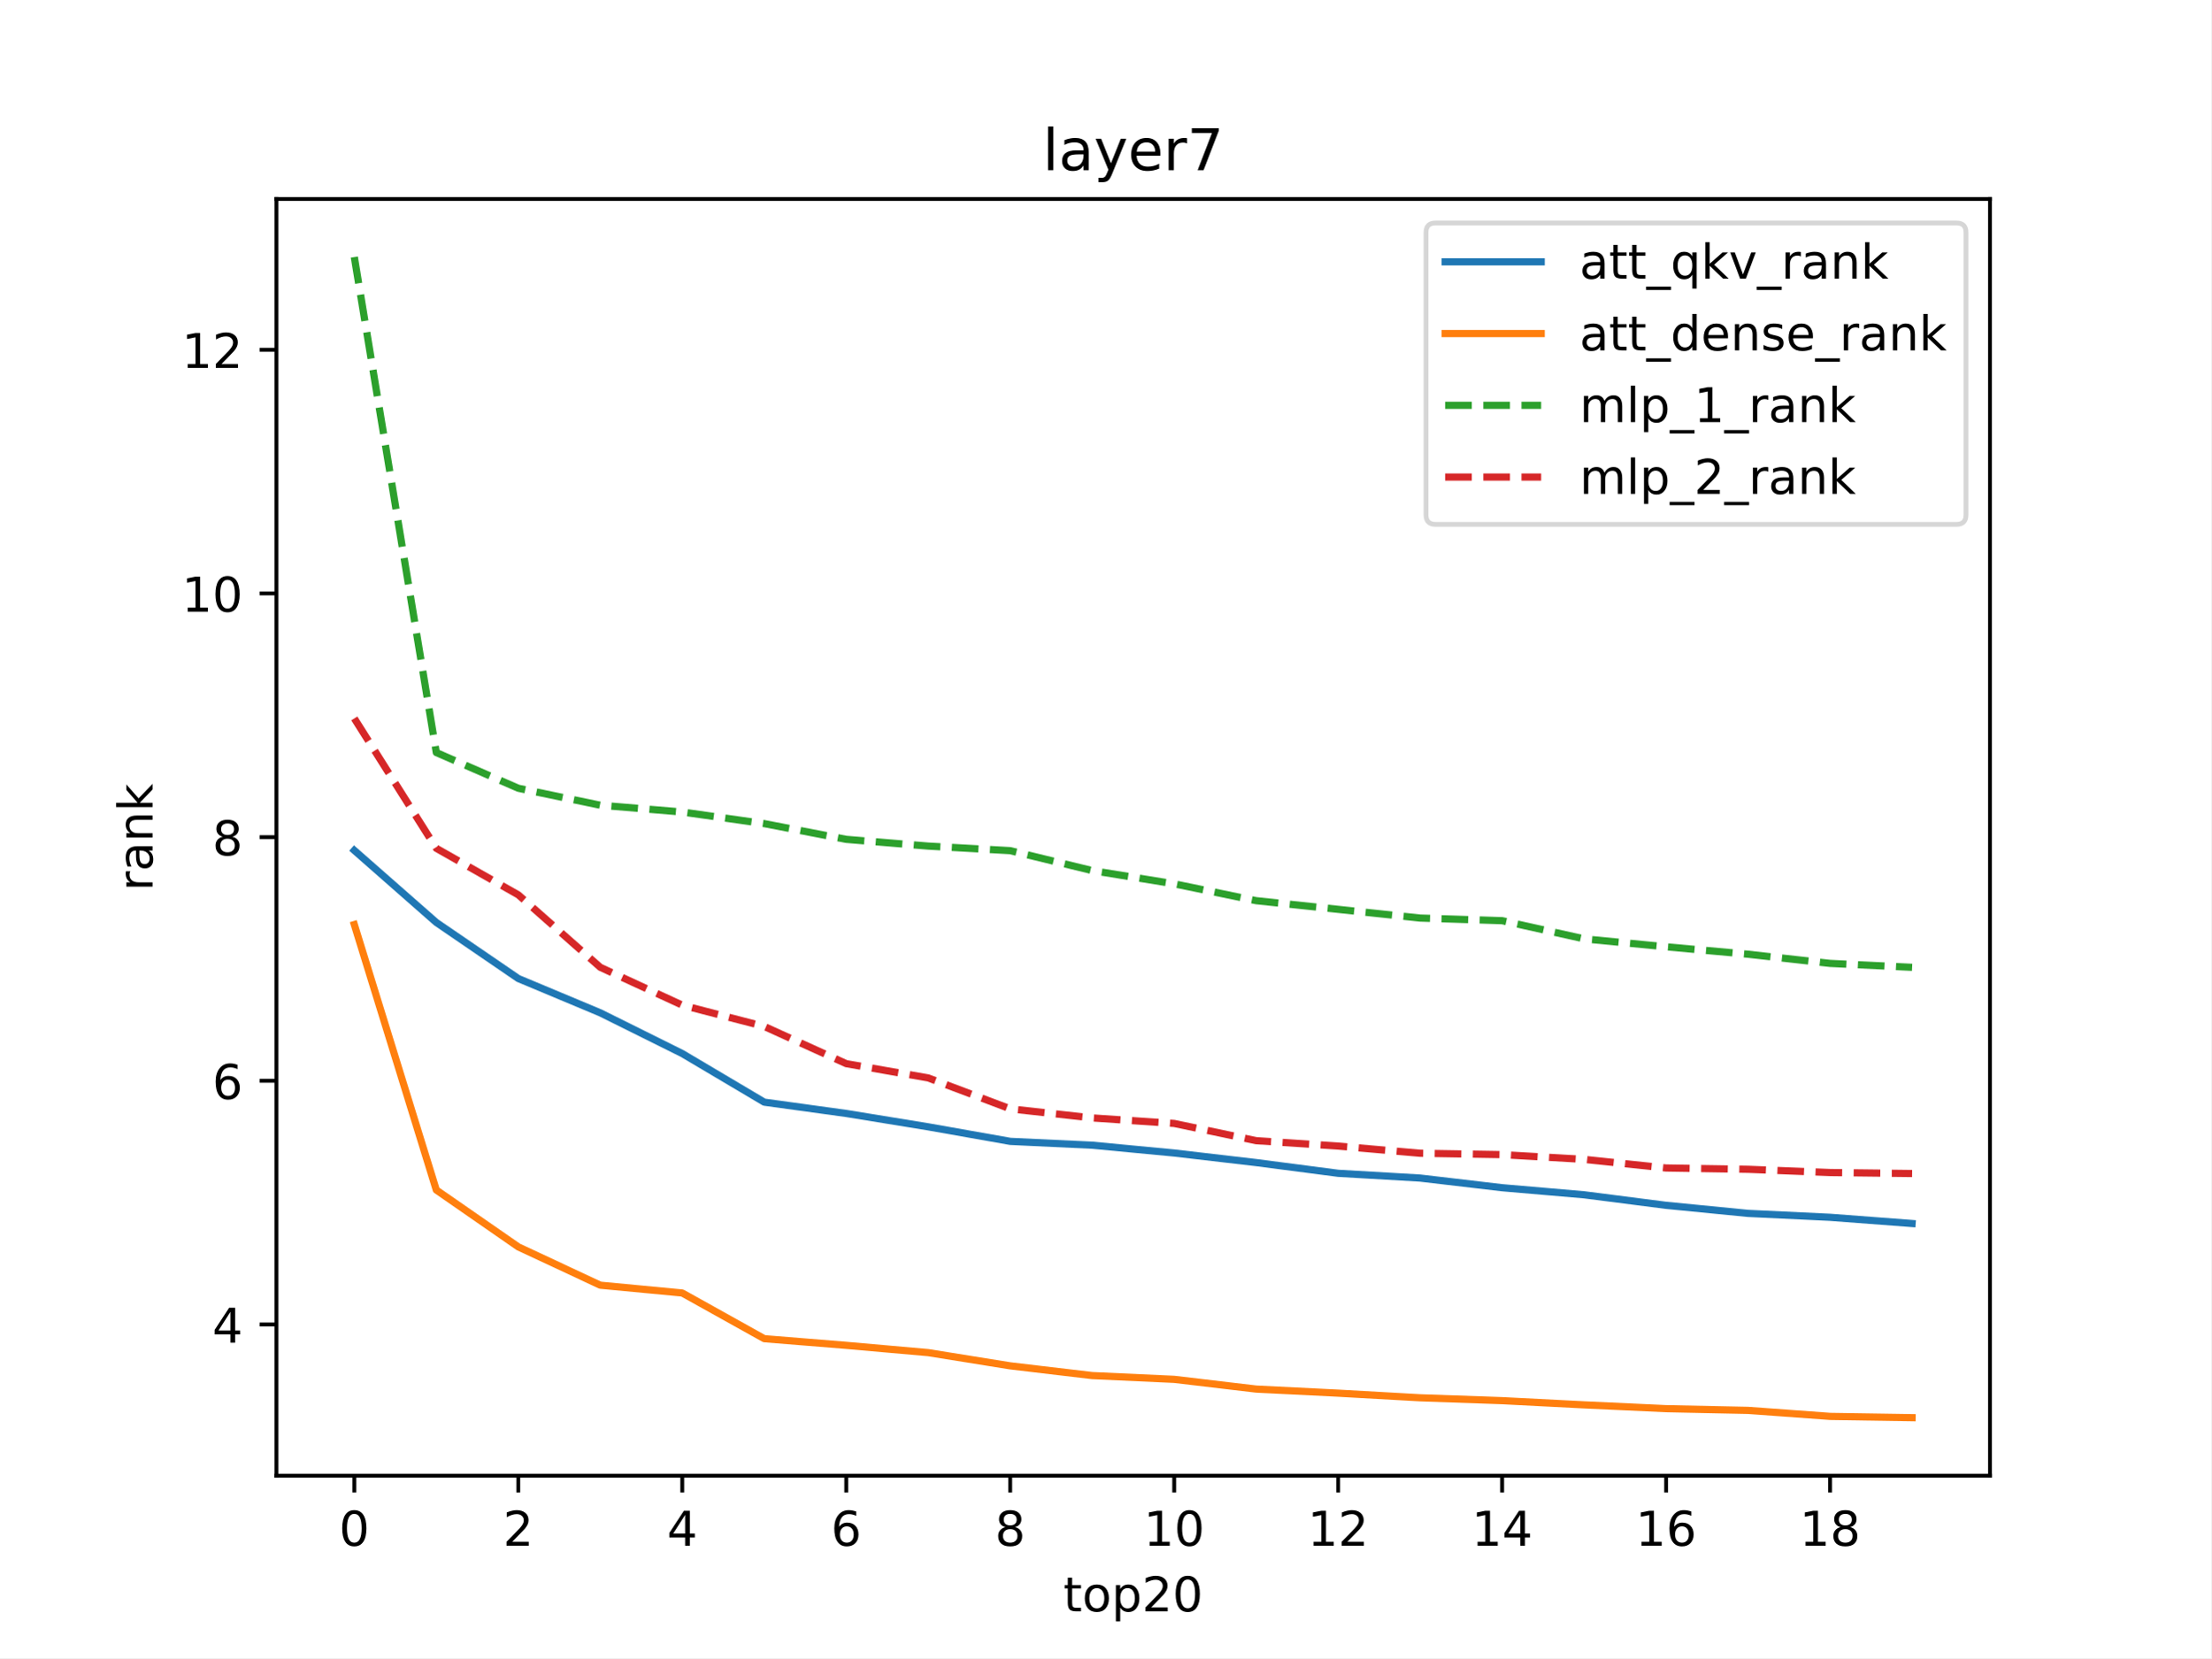
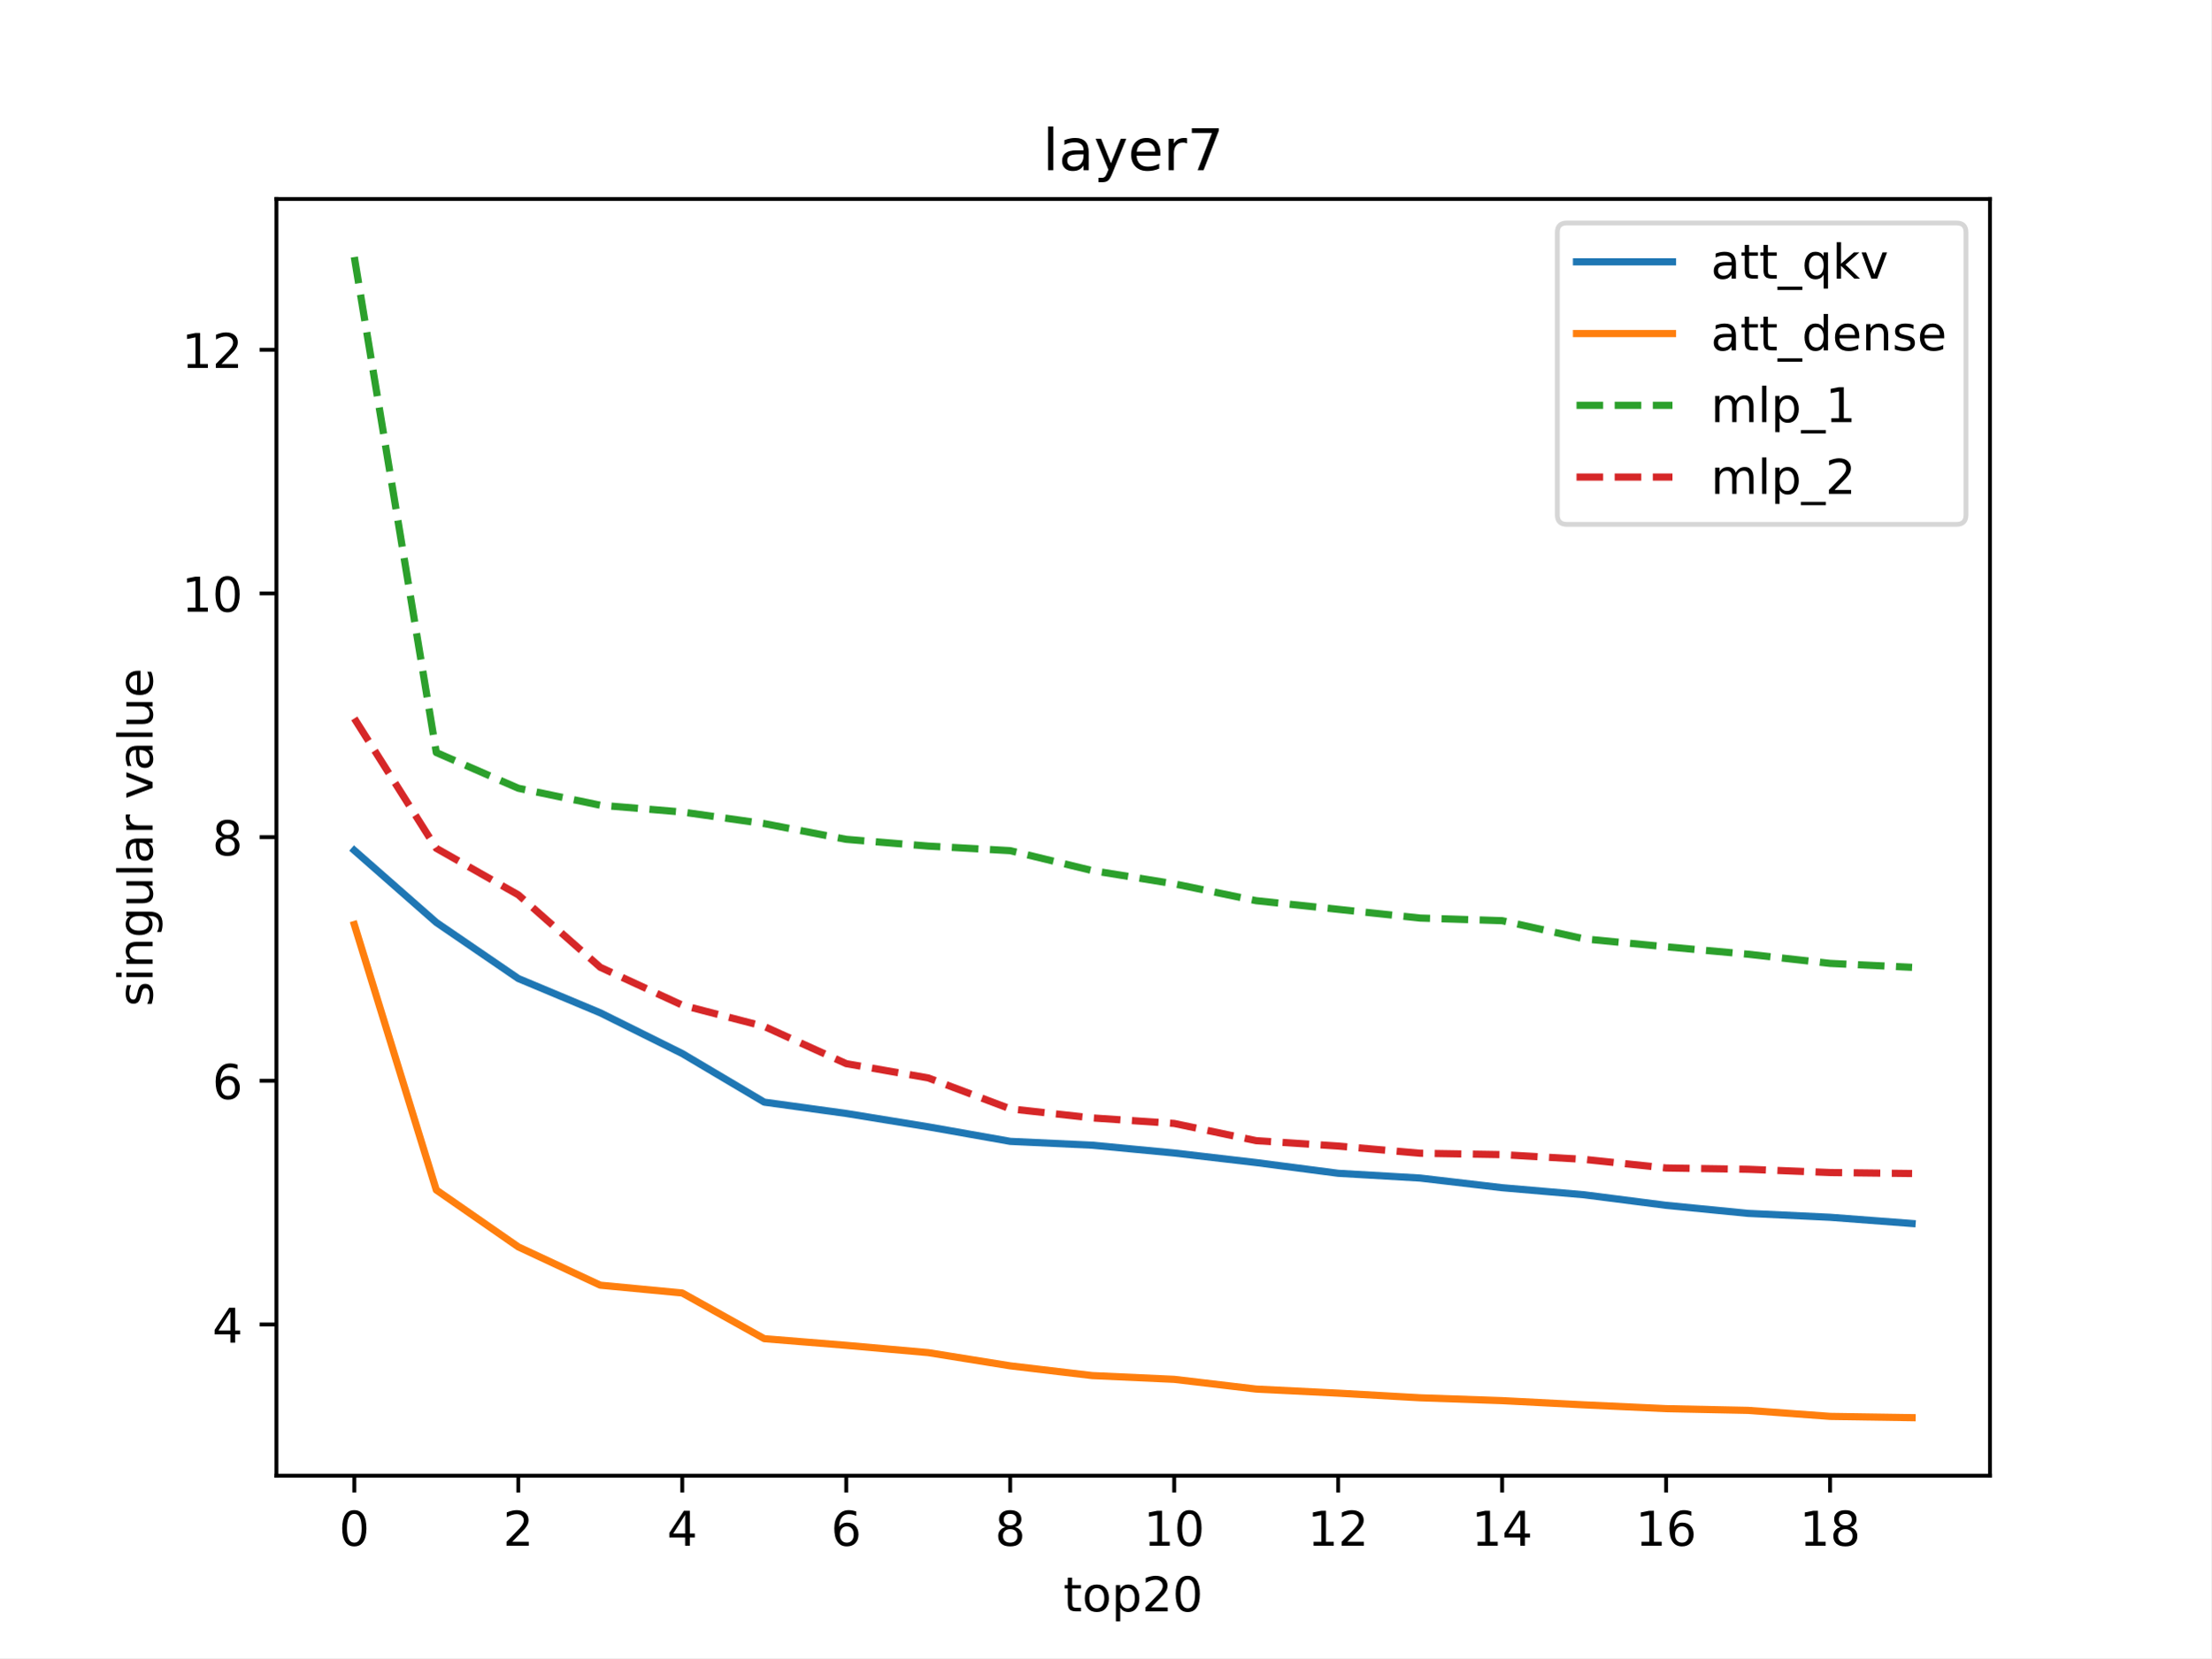
<svg xmlns="http://www.w3.org/2000/svg" xmlns:xlink="http://www.w3.org/1999/xlink" width="460.8pt" height="345.6pt" viewBox="0 0 460.8 345.6" version="1.1">
  <defs>
    <style type="text/css">*{stroke-linejoin: round; stroke-linecap: butt}</style>
  </defs>
  <g id="figure_1">
    <g id="patch_1">
      <path d="M 0 345.6  L 460.8 345.6  L 460.8 0  L 0 0  z " style="fill: #ffffff" />
    </g>
    <g id="axes_1">
      <g id="patch_2">
        <path d="M 57.6 307.584  L 414.72 307.584  L 414.72 41.472  L 57.6 41.472  z " style="fill: #ffffff" />
      </g>
      <g id="matplotlib.axis_1">
        <g id="xtick_1">
          <g id="line2d_1">
            <defs>
-               <path id="m02fa63cc38" d="M 0 0  L 0 3.5  " style="stroke: #000000; stroke-width: 0.8" />
-             </defs>
-             <g>
-               <use xlink:href="#m02fa63cc38" x="73.833" y="307.584" style="stroke: #000000; stroke-width: 0.8" />
+               <path id="m4872301e35" d="M 0 0  L 0 3.5  " style="stroke: #000000; stroke-width: 0.8" />
+             </defs>
+             <g>
+               <use xlink:href="#m4872301e35" x="73.833" y="307.584" style="stroke: #000000; stroke-width: 0.8" />
            </g>
          </g>
          <g id="text_1">
            <g transform="translate(70.65148 322.1824) scale(0.1 -0.1)">
              <defs>
                <path id="DejaVuSans-30" d="M 2034 4250  Q 1547 4250 1301 3770  Q 1056 3291 1056 2328  Q 1056 1369 1301 889  Q 1547 409 2034 409  Q 2525 409 2770 889  Q 3016 1369 3016 2328  Q 3016 3291 2770 3770  Q 2525 4250 2034 4250  z M 2034 4750  Q 2819 4750 3233 4129  Q 3647 3509 3647 2328  Q 3647 1150 3233 529  Q 2819 -91 2034 -91  Q 1250 -91 836 529  Q 422 1150 422 2328  Q 422 3509 836 4129  Q 1250 4750 2034 4750  z " transform="scale(0.015625)" />
              </defs>
              <use xlink:href="#DejaVuSans-30" />
            </g>
          </g>
        </g>
        <g id="xtick_2">
          <g id="line2d_2">
            <g>
-               <use xlink:href="#m02fa63cc38" x="108.007" y="307.584" style="stroke: #000000; stroke-width: 0.8" />
+               <use xlink:href="#m4872301e35" x="108.007" y="307.584" style="stroke: #000000; stroke-width: 0.8" />
            </g>
          </g>
          <g id="text_2">
            <g transform="translate(104.8256 322.1824) scale(0.1 -0.1)">
              <defs>
                <path id="DejaVuSans-32" d="M 1228 531  L 3431 531  L 3431 0  L 469 0  L 469 531  Q 828 903 1448 1529  Q 2069 2156 2228 2338  Q 2531 2678 2651 2914  Q 2772 3150 2772 3378  Q 2772 3750 2511 3984  Q 2250 4219 1831 4219  Q 1534 4219 1204 4116  Q 875 4013 500 3803  L 500 4441  Q 881 4594 1212 4672  Q 1544 4750 1819 4750  Q 2544 4750 2975 4387  Q 3406 4025 3406 3419  Q 3406 3131 3298 2873  Q 3191 2616 2906 2266  Q 2828 2175 2409 1742  Q 1991 1309 1228 531  z " transform="scale(0.015625)" />
              </defs>
              <use xlink:href="#DejaVuSans-32" />
            </g>
          </g>
        </g>
        <g id="xtick_3">
          <g id="line2d_3">
            <g>
-               <use xlink:href="#m02fa63cc38" x="142.181" y="307.584" style="stroke: #000000; stroke-width: 0.8" />
+               <use xlink:href="#m4872301e35" x="142.181" y="307.584" style="stroke: #000000; stroke-width: 0.8" />
            </g>
          </g>
          <g id="text_3">
            <g transform="translate(138.9998 322.1824) scale(0.1 -0.1)">
              <defs>
                <path id="DejaVuSans-34" d="M 2419 4116  L 825 1625  L 2419 1625  L 2419 4116  z M 2253 4666  L 3047 4666  L 3047 1625  L 3713 1625  L 3713 1100  L 3047 1100  L 3047 0  L 2419 0  L 2419 1100  L 313 1100  L 313 1709  L 2253 4666  z " transform="scale(0.015625)" />
              </defs>
              <use xlink:href="#DejaVuSans-34" />
            </g>
          </g>
        </g>
        <g id="xtick_4">
          <g id="line2d_4">
            <g>
-               <use xlink:href="#m02fa63cc38" x="176.355" y="307.584" style="stroke: #000000; stroke-width: 0.8" />
+               <use xlink:href="#m4872301e35" x="176.355" y="307.584" style="stroke: #000000; stroke-width: 0.8" />
            </g>
          </g>
          <g id="text_4">
            <g transform="translate(173.174 322.1824) scale(0.1 -0.1)">
              <defs>
                <path id="DejaVuSans-36" d="M 2113 2584  Q 1688 2584 1439 2293  Q 1191 2003 1191 1497  Q 1191 994 1439 701  Q 1688 409 2113 409  Q 2538 409 2786 701  Q 3034 994 3034 1497  Q 3034 2003 2786 2293  Q 2538 2584 2113 2584  z M 3366 4563  L 3366 3988  Q 3128 4100 2886 4159  Q 2644 4219 2406 4219  Q 1781 4219 1451 3797  Q 1122 3375 1075 2522  Q 1259 2794 1537 2939  Q 1816 3084 2150 3084  Q 2853 3084 3261 2657  Q 3669 2231 3669 1497  Q 3669 778 3244 343  Q 2819 -91 2113 -91  Q 1303 -91 875 529  Q 447 1150 447 2328  Q 447 3434 972 4092  Q 1497 4750 2381 4750  Q 2619 4750 2861 4703  Q 3103 4656 3366 4563  z " transform="scale(0.015625)" />
              </defs>
              <use xlink:href="#DejaVuSans-36" />
            </g>
          </g>
        </g>
        <g id="xtick_5">
          <g id="line2d_5">
            <g>
-               <use xlink:href="#m02fa63cc38" x="210.529" y="307.584" style="stroke: #000000; stroke-width: 0.8" />
+               <use xlink:href="#m4872301e35" x="210.529" y="307.584" style="stroke: #000000; stroke-width: 0.8" />
            </g>
          </g>
          <g id="text_5">
            <g transform="translate(207.3481 322.1824) scale(0.1 -0.1)">
              <defs>
                <path id="DejaVuSans-38" d="M 2034 2216  Q 1584 2216 1326 1975  Q 1069 1734 1069 1313  Q 1069 891 1326 650  Q 1584 409 2034 409  Q 2484 409 2743 651  Q 3003 894 3003 1313  Q 3003 1734 2745 1975  Q 2488 2216 2034 2216  z M 1403 2484  Q 997 2584 770 2862  Q 544 3141 544 3541  Q 544 4100 942 4425  Q 1341 4750 2034 4750  Q 2731 4750 3128 4425  Q 3525 4100 3525 3541  Q 3525 3141 3298 2862  Q 3072 2584 2669 2484  Q 3125 2378 3379 2068  Q 3634 1759 3634 1313  Q 3634 634 3220 271  Q 2806 -91 2034 -91  Q 1263 -91 848 271  Q 434 634 434 1313  Q 434 1759 690 2068  Q 947 2378 1403 2484  z M 1172 3481  Q 1172 3119 1398 2916  Q 1625 2713 2034 2713  Q 2441 2713 2670 2916  Q 2900 3119 2900 3481  Q 2900 3844 2670 4047  Q 2441 4250 2034 4250  Q 1625 4250 1398 4047  Q 1172 3844 1172 3481  z " transform="scale(0.015625)" />
              </defs>
              <use xlink:href="#DejaVuSans-38" />
            </g>
          </g>
        </g>
        <g id="xtick_6">
          <g id="line2d_6">
            <g>
-               <use xlink:href="#m02fa63cc38" x="244.704" y="307.584" style="stroke: #000000; stroke-width: 0.8" />
+               <use xlink:href="#m4872301e35" x="244.704" y="307.584" style="stroke: #000000; stroke-width: 0.8" />
            </g>
          </g>
          <g id="text_6">
            <g transform="translate(238.341 322.1824) scale(0.1 -0.1)">
              <defs>
                <path id="DejaVuSans-31" d="M 794 531  L 1825 531  L 1825 4091  L 703 3866  L 703 4441  L 1819 4666  L 2450 4666  L 2450 531  L 3481 531  L 3481 0  L 794 0  L 794 531  z " transform="scale(0.015625)" />
              </defs>
              <use xlink:href="#DejaVuSans-31" />
              <use xlink:href="#DejaVuSans-30" x="63.623" />
            </g>
          </g>
        </g>
        <g id="xtick_7">
          <g id="line2d_7">
            <g>
-               <use xlink:href="#m02fa63cc38" x="278.878" y="307.584" style="stroke: #000000; stroke-width: 0.8" />
+               <use xlink:href="#m4872301e35" x="278.878" y="307.584" style="stroke: #000000; stroke-width: 0.8" />
            </g>
          </g>
          <g id="text_7">
            <g transform="translate(272.5152 322.1824) scale(0.1 -0.1)">
              <use xlink:href="#DejaVuSans-31" />
              <use xlink:href="#DejaVuSans-32" x="63.623" />
            </g>
          </g>
        </g>
        <g id="xtick_8">
          <g id="line2d_8">
            <g>
-               <use xlink:href="#m02fa63cc38" x="313.052" y="307.584" style="stroke: #000000; stroke-width: 0.8" />
+               <use xlink:href="#m4872301e35" x="313.052" y="307.584" style="stroke: #000000; stroke-width: 0.8" />
            </g>
          </g>
          <g id="text_8">
            <g transform="translate(306.6894 322.1824) scale(0.1 -0.1)">
              <use xlink:href="#DejaVuSans-31" />
              <use xlink:href="#DejaVuSans-34" x="63.623" />
            </g>
          </g>
        </g>
        <g id="xtick_9">
          <g id="line2d_9">
            <g>
-               <use xlink:href="#m02fa63cc38" x="347.226" y="307.584" style="stroke: #000000; stroke-width: 0.8" />
+               <use xlink:href="#m4872301e35" x="347.226" y="307.584" style="stroke: #000000; stroke-width: 0.8" />
            </g>
          </g>
          <g id="text_9">
            <g transform="translate(340.8635 322.1824) scale(0.1 -0.1)">
              <use xlink:href="#DejaVuSans-31" />
              <use xlink:href="#DejaVuSans-36" x="63.623" />
            </g>
          </g>
        </g>
        <g id="xtick_10">
          <g id="line2d_10">
            <g>
-               <use xlink:href="#m02fa63cc38" x="381.4" y="307.584" style="stroke: #000000; stroke-width: 0.8" />
+               <use xlink:href="#m4872301e35" x="381.4" y="307.584" style="stroke: #000000; stroke-width: 0.8" />
            </g>
          </g>
          <g id="text_10">
            <g transform="translate(375.0377 322.1824) scale(0.1 -0.1)">
              <use xlink:href="#DejaVuSans-31" />
              <use xlink:href="#DejaVuSans-38" x="63.623" />
            </g>
          </g>
        </g>
        <g id="text_11">
          <g transform="translate(221.6037 335.8606) scale(0.1 -0.1)">
            <defs>
              <path id="DejaVuSans-74" d="M 1172 4494  L 1172 3500  L 2356 3500  L 2356 3053  L 1172 3053  L 1172 1153  Q 1172 725 1289 603  Q 1406 481 1766 481  L 2356 481  L 2356 0  L 1766 0  Q 1100 0 847 248  Q 594 497 594 1153  L 594 3053  L 172 3053  L 172 3500  L 594 3500  L 594 4494  L 1172 4494  z " transform="scale(0.015625)" />
              <path id="DejaVuSans-6f" d="M 1959 3097  Q 1497 3097 1228 2736  Q 959 2375 959 1747  Q 959 1119 1226 758  Q 1494 397 1959 397  Q 2419 397 2687 759  Q 2956 1122 2956 1747  Q 2956 2369 2687 2733  Q 2419 3097 1959 3097  z M 1959 3584  Q 2709 3584 3137 3096  Q 3566 2609 3566 1747  Q 3566 888 3137 398  Q 2709 -91 1959 -91  Q 1206 -91 779 398  Q 353 888 353 1747  Q 353 2609 779 3096  Q 1206 3584 1959 3584  z " transform="scale(0.015625)" />
              <path id="DejaVuSans-70" d="M 1159 525  L 1159 -1331  L 581 -1331  L 581 3500  L 1159 3500  L 1159 2969  Q 1341 3281 1617 3432  Q 1894 3584 2278 3584  Q 2916 3584 3314 3078  Q 3713 2572 3713 1747  Q 3713 922 3314 415  Q 2916 -91 2278 -91  Q 1894 -91 1617 61  Q 1341 213 1159 525  z M 3116 1747  Q 3116 2381 2855 2742  Q 2594 3103 2138 3103  Q 1681 3103 1420 2742  Q 1159 2381 1159 1747  Q 1159 1113 1420 752  Q 1681 391 2138 391  Q 2594 391 2855 752  Q 3116 1113 3116 1747  z " transform="scale(0.015625)" />
            </defs>
            <use xlink:href="#DejaVuSans-74" />
            <use xlink:href="#DejaVuSans-6f" x="39.209" />
            <use xlink:href="#DejaVuSans-70" x="100.391" />
            <use xlink:href="#DejaVuSans-32" x="163.867" />
            <use xlink:href="#DejaVuSans-30" x="227.49" />
          </g>
        </g>
      </g>
      <g id="matplotlib.axis_2">
        <g id="ytick_1">
          <g id="line2d_11">
            <defs>
-               <path id="mc50c00a19b" d="M 0 0  L -3.5 0  " style="stroke: #000000; stroke-width: 0.8" />
-             </defs>
-             <g>
-               <use xlink:href="#mc50c00a19b" x="57.6" y="276.063" style="stroke: #000000; stroke-width: 0.8" />
+               <path id="me8f0218ddc" d="M 0 0  L -3.5 0  " style="stroke: #000000; stroke-width: 0.8" />
+             </defs>
+             <g>
+               <use xlink:href="#me8f0218ddc" x="57.6" y="276.063" style="stroke: #000000; stroke-width: 0.8" />
            </g>
          </g>
          <g id="text_12">
            <g transform="translate(44.2375 279.8624) scale(0.1 -0.1)">
              <use xlink:href="#DejaVuSans-34" />
            </g>
          </g>
        </g>
        <g id="ytick_2">
          <g id="line2d_12">
            <g>
-               <use xlink:href="#mc50c00a19b" x="57.6" y="225.271" style="stroke: #000000; stroke-width: 0.8" />
+               <use xlink:href="#me8f0218ddc" x="57.6" y="225.271" style="stroke: #000000; stroke-width: 0.8" />
            </g>
          </g>
          <g id="text_13">
            <g transform="translate(44.2375 229.0706) scale(0.1 -0.1)">
              <use xlink:href="#DejaVuSans-36" />
            </g>
          </g>
        </g>
        <g id="ytick_3">
          <g id="line2d_13">
            <g>
-               <use xlink:href="#mc50c00a19b" x="57.6" y="174.48" style="stroke: #000000; stroke-width: 0.8" />
+               <use xlink:href="#me8f0218ddc" x="57.6" y="174.48" style="stroke: #000000; stroke-width: 0.8" />
            </g>
          </g>
          <g id="text_14">
            <g transform="translate(44.2375 178.2788) scale(0.1 -0.1)">
              <use xlink:href="#DejaVuSans-38" />
            </g>
          </g>
        </g>
        <g id="ytick_4">
          <g id="line2d_14">
            <g>
-               <use xlink:href="#mc50c00a19b" x="57.6" y="123.688" style="stroke: #000000; stroke-width: 0.8" />
+               <use xlink:href="#me8f0218ddc" x="57.6" y="123.688" style="stroke: #000000; stroke-width: 0.8" />
            </g>
          </g>
          <g id="text_15">
            <g transform="translate(37.875 127.4869) scale(0.1 -0.1)">
              <use xlink:href="#DejaVuSans-31" />
              <use xlink:href="#DejaVuSans-30" x="63.623" />
            </g>
          </g>
        </g>
        <g id="ytick_5">
          <g id="line2d_15">
            <g>
-               <use xlink:href="#mc50c00a19b" x="57.6" y="72.896" style="stroke: #000000; stroke-width: 0.8" />
+               <use xlink:href="#me8f0218ddc" x="57.6" y="72.896" style="stroke: #000000; stroke-width: 0.8" />
            </g>
          </g>
          <g id="text_16">
            <g transform="translate(37.875 76.6951) scale(0.1 -0.1)">
              <use xlink:href="#DejaVuSans-31" />
              <use xlink:href="#DejaVuSans-32" x="63.623" />
            </g>
          </g>
        </g>
        <g id="text_17">
-           <g transform="translate(31.79531 185.7116) rotate(-90) scale(0.1 -0.1)">
-             <defs>
+           <g transform="translate(31.79531 209.7889) rotate(-90) scale(0.1 -0.1)">
+             <defs>
+               <path id="DejaVuSans-73" d="M 2834 3397  L 2834 2853  Q 2591 2978 2328 3040  Q 2066 3103 1784 3103  Q 1356 3103 1142 2972  Q 928 2841 928 2578  Q 928 2378 1081 2264  Q 1234 2150 1697 2047  L 1894 2003  Q 2506 1872 2764 1633  Q 3022 1394 3022 966  Q 3022 478 2636 193  Q 2250 -91 1575 -91  Q 1294 -91 989 -36  Q 684 19 347 128  L 347 722  Q 666 556 975 473  Q 1284 391 1588 391  Q 1994 391 2212 530  Q 2431 669 2431 922  Q 2431 1156 2273 1281  Q 2116 1406 1581 1522  L 1381 1569  Q 847 1681 609 1914  Q 372 2147 372 2553  Q 372 3047 722 3315  Q 1072 3584 1716 3584  Q 2034 3584 2315 3537  Q 2597 3491 2834 3397  z " transform="scale(0.015625)" />
+               <path id="DejaVuSans-69" d="M 603 3500  L 1178 3500  L 1178 0  L 603 0  L 603 3500  z M 603 4863  L 1178 4863  L 1178 4134  L 603 4134  L 603 4863  z " transform="scale(0.015625)" />
+               <path id="DejaVuSans-6e" d="M 3513 2113  L 3513 0  L 2938 0  L 2938 2094  Q 2938 2591 2744 2837  Q 2550 3084 2163 3084  Q 1697 3084 1428 2787  Q 1159 2491 1159 1978  L 1159 0  L 581 0  L 581 3500  L 1159 3500  L 1159 2956  Q 1366 3272 1645 3428  Q 1925 3584 2291 3584  Q 2894 3584 3203 3211  Q 3513 2838 3513 2113  z " transform="scale(0.015625)" />
+               <path id="DejaVuSans-67" d="M 2906 1791  Q 2906 2416 2648 2759  Q 2391 3103 1925 3103  Q 1463 3103 1205 2759  Q 947 2416 947 1791  Q 947 1169 1205 825  Q 1463 481 1925 481  Q 2391 481 2648 825  Q 2906 1169 2906 1791  z M 3481 434  Q 3481 -459 3084 -895  Q 2688 -1331 1869 -1331  Q 1566 -1331 1297 -1286  Q 1028 -1241 775 -1147  L 775 -588  Q 1028 -725 1275 -790  Q 1522 -856 1778 -856  Q 2344 -856 2625 -561  Q 2906 -266 2906 331  L 2906 616  Q 2728 306 2450 153  Q 2172 0 1784 0  Q 1141 0 747 490  Q 353 981 353 1791  Q 353 2603 747 3093  Q 1141 3584 1784 3584  Q 2172 3584 2450 3431  Q 2728 3278 2906 2969  L 2906 3500  L 3481 3500  L 3481 434  z " transform="scale(0.015625)" />
+               <path id="DejaVuSans-75" d="M 544 1381  L 544 3500  L 1119 3500  L 1119 1403  Q 1119 906 1312 657  Q 1506 409 1894 409  Q 2359 409 2629 706  Q 2900 1003 2900 1516  L 2900 3500  L 3475 3500  L 3475 0  L 2900 0  L 2900 538  Q 2691 219 2414 64  Q 2138 -91 1772 -91  Q 1169 -91 856 284  Q 544 659 544 1381  z M 1991 3584  L 1991 3584  z " transform="scale(0.015625)" />
+               <path id="DejaVuSans-6c" d="M 603 4863  L 1178 4863  L 1178 0  L 603 0  L 603 4863  z " transform="scale(0.015625)" />
+               <path id="DejaVuSans-61" d="M 2194 1759  Q 1497 1759 1228 1600  Q 959 1441 959 1056  Q 959 750 1161 570  Q 1363 391 1709 391  Q 2188 391 2477 730  Q 2766 1069 2766 1631  L 2766 1759  L 2194 1759  z M 3341 1997  L 3341 0  L 2766 0  L 2766 531  Q 2569 213 2275 61  Q 1981 -91 1556 -91  Q 1019 -91 701 211  Q 384 513 384 1019  Q 384 1609 779 1909  Q 1175 2209 1959 2209  L 2766 2209  L 2766 2266  Q 2766 2663 2505 2880  Q 2244 3097 1772 3097  Q 1472 3097 1187 3025  Q 903 2953 641 2809  L 641 3341  Q 956 3463 1253 3523  Q 1550 3584 1831 3584  Q 2591 3584 2966 3190  Q 3341 2797 3341 1997  z " transform="scale(0.015625)" />
              <path id="DejaVuSans-72" d="M 2631 2963  Q 2534 3019 2420 3045  Q 2306 3072 2169 3072  Q 1681 3072 1420 2755  Q 1159 2438 1159 1844  L 1159 0  L 581 0  L 581 3500  L 1159 3500  L 1159 2956  Q 1341 3275 1631 3429  Q 1922 3584 2338 3584  Q 2397 3584 2469 3576  Q 2541 3569 2628 3553  L 2631 2963  z " transform="scale(0.015625)" />
-               <path id="DejaVuSans-61" d="M 2194 1759  Q 1497 1759 1228 1600  Q 959 1441 959 1056  Q 959 750 1161 570  Q 1363 391 1709 391  Q 2188 391 2477 730  Q 2766 1069 2766 1631  L 2766 1759  L 2194 1759  z M 3341 1997  L 3341 0  L 2766 0  L 2766 531  Q 2569 213 2275 61  Q 1981 -91 1556 -91  Q 1019 -91 701 211  Q 384 513 384 1019  Q 384 1609 779 1909  Q 1175 2209 1959 2209  L 2766 2209  L 2766 2266  Q 2766 2663 2505 2880  Q 2244 3097 1772 3097  Q 1472 3097 1187 3025  Q 903 2953 641 2809  L 641 3341  Q 956 3463 1253 3523  Q 1550 3584 1831 3584  Q 2591 3584 2966 3190  Q 3341 2797 3341 1997  z " transform="scale(0.015625)" />
-               <path id="DejaVuSans-6e" d="M 3513 2113  L 3513 0  L 2938 0  L 2938 2094  Q 2938 2591 2744 2837  Q 2550 3084 2163 3084  Q 1697 3084 1428 2787  Q 1159 2491 1159 1978  L 1159 0  L 581 0  L 581 3500  L 1159 3500  L 1159 2956  Q 1366 3272 1645 3428  Q 1925 3584 2291 3584  Q 2894 3584 3203 3211  Q 3513 2838 3513 2113  z " transform="scale(0.015625)" />
-               <path id="DejaVuSans-6b" d="M 581 4863  L 1159 4863  L 1159 1991  L 2875 3500  L 3609 3500  L 1753 1863  L 3688 0  L 2938 0  L 1159 1709  L 1159 0  L 581 0  L 581 4863  z " transform="scale(0.015625)" />
-             </defs>
-             <use xlink:href="#DejaVuSans-72" />
-             <use xlink:href="#DejaVuSans-61" x="41.113" />
-             <use xlink:href="#DejaVuSans-6e" x="102.393" />
-             <use xlink:href="#DejaVuSans-6b" x="165.771" />
+               <path id="DejaVuSans-20" transform="scale(0.015625)" />
+               <path id="DejaVuSans-76" d="M 191 3500  L 800 3500  L 1894 563  L 2988 3500  L 3597 3500  L 2284 0  L 1503 0  L 191 3500  z " transform="scale(0.015625)" />
+               <path id="DejaVuSans-65" d="M 3597 1894  L 3597 1613  L 953 1613  Q 991 1019 1311 708  Q 1631 397 2203 397  Q 2534 397 2845 478  Q 3156 559 3463 722  L 3463 178  Q 3153 47 2828 -22  Q 2503 -91 2169 -91  Q 1331 -91 842 396  Q 353 884 353 1716  Q 353 2575 817 3079  Q 1281 3584 2069 3584  Q 2775 3584 3186 3129  Q 3597 2675 3597 1894  z M 3022 2063  Q 3016 2534 2758 2815  Q 2500 3097 2075 3097  Q 1594 3097 1305 2825  Q 1016 2553 972 2059  L 3022 2063  z " transform="scale(0.015625)" />
+             </defs>
+             <use xlink:href="#DejaVuSans-73" />
+             <use xlink:href="#DejaVuSans-69" x="52.1" />
+             <use xlink:href="#DejaVuSans-6e" x="79.883" />
+             <use xlink:href="#DejaVuSans-67" x="143.262" />
+             <use xlink:href="#DejaVuSans-75" x="206.738" />
+             <use xlink:href="#DejaVuSans-6c" x="270.117" />
+             <use xlink:href="#DejaVuSans-61" x="297.9" />
+             <use xlink:href="#DejaVuSans-72" x="359.18" />
+             <use xlink:href="#DejaVuSans-20" x="400.293" />
+             <use xlink:href="#DejaVuSans-76" x="432.08" />
+             <use xlink:href="#DejaVuSans-61" x="491.26" />
+             <use xlink:href="#DejaVuSans-6c" x="552.539" />
+             <use xlink:href="#DejaVuSans-75" x="580.322" />
+             <use xlink:href="#DejaVuSans-65" x="643.701" />
          </g>
        </g>
      </g>
      <g id="line2d_16">
-         <path d="M 73.833 177.249  L 90.92 192.265  L 108.007 203.953  L 125.094 211.103  L 142.181 219.596  L 159.268 229.723  L 176.355 232.081  L 193.442 234.867  L 210.529 237.896  L 227.616 238.697  L 244.704 240.324  L 261.791 242.321  L 278.878 244.553  L 295.965 245.548  L 313.052 247.559  L 330.139 249.033  L 347.226 251.231  L 364.313 252.911  L 381.4 253.723  L 398.487 255.022  " clip-path="url(#pafe37e898f)" style="fill: none; stroke: #1f77b4; stroke-width: 1.5; stroke-linecap: square" />
+         <path d="M 73.833 177.249  L 90.92 192.265  L 108.007 203.953  L 125.094 211.103  L 142.181 219.596  L 159.268 229.723  L 176.355 232.081  L 193.442 234.867  L 210.529 237.896  L 227.616 238.697  L 244.704 240.324  L 261.791 242.321  L 278.878 244.553  L 295.965 245.548  L 313.052 247.559  L 330.139 249.033  L 347.226 251.231  L 364.313 252.911  L 381.4 253.723  L 398.487 255.022  " clip-path="url(#p8418d2bac8)" style="fill: none; stroke: #1f77b4; stroke-width: 1.5; stroke-linecap: square" />
      </g>
      <g id="line2d_17">
-         <path d="M 73.833 192.705  L 90.92 248.032  L 108.007 259.887  L 125.094 267.874  L 142.181 269.503  L 159.268 279.025  L 176.355 280.415  L 193.442 281.933  L 210.529 284.687  L 227.616 286.716  L 244.704 287.499  L 261.791 289.53  L 278.878 290.378  L 295.965 291.347  L 313.052 291.939  L 330.139 292.821  L 347.226 293.61  L 364.313 293.968  L 381.4 295.221  L 398.487 295.488  " clip-path="url(#pafe37e898f)" style="fill: none; stroke: #ff7f0e; stroke-width: 1.5; stroke-linecap: square" />
+         <path d="M 73.833 192.705  L 90.92 248.032  L 108.007 259.887  L 125.094 267.874  L 142.181 269.503  L 159.268 279.025  L 176.355 280.415  L 193.442 281.933  L 210.529 284.687  L 227.616 286.716  L 244.704 287.499  L 261.791 289.53  L 278.878 290.378  L 295.965 291.347  L 313.052 291.939  L 330.139 292.821  L 347.226 293.61  L 364.313 293.968  L 381.4 295.221  L 398.487 295.488  " clip-path="url(#p8418d2bac8)" style="fill: none; stroke: #ff7f0e; stroke-width: 1.5; stroke-linecap: square" />
      </g>
      <g id="line2d_18">
-         <path d="M 73.833 53.568  L 90.92 156.851  L 108.007 164.292  L 125.094 167.832  L 142.181 169.248  L 159.268 171.667  L 176.355 174.947  L 193.442 176.351  L 210.529 177.299  L 227.616 181.455  L 244.704 184.217  L 261.791 187.732  L 278.878 189.537  L 295.965 191.354  L 313.052 191.896  L 330.139 195.687  L 347.226 197.343  L 364.313 198.892  L 381.4 200.804  L 398.487 201.621  " clip-path="url(#pafe37e898f)" style="fill: none; stroke-dasharray: 5.55,2.4; stroke-dashoffset: 0; stroke: #2ca02c; stroke-width: 1.5" />
+         <path d="M 73.833 53.568  L 90.92 156.851  L 108.007 164.292  L 125.094 167.832  L 142.181 169.248  L 159.268 171.667  L 176.355 174.947  L 193.442 176.351  L 210.529 177.299  L 227.616 181.455  L 244.704 184.217  L 261.791 187.732  L 278.878 189.537  L 295.965 191.354  L 313.052 191.896  L 330.139 195.687  L 347.226 197.343  L 364.313 198.892  L 381.4 200.804  L 398.487 201.621  " clip-path="url(#p8418d2bac8)" style="fill: none; stroke-dasharray: 5.55,2.4; stroke-dashoffset: 0; stroke: #2ca02c; stroke-width: 1.5" />
      </g>
      <g id="line2d_19">
-         <path d="M 73.833 149.739  L 90.92 176.811  L 108.007 186.51  L 125.094 201.615  L 142.181 209.506  L 159.268 213.945  L 176.355 221.698  L 193.442 224.674  L 210.529 231.117  L 227.616 233.009  L 244.704 234.165  L 261.791 237.751  L 278.878 238.877  L 295.965 240.376  L 313.052 240.663  L 330.139 241.649  L 347.226 243.448  L 364.313 243.72  L 381.4 244.394  L 398.487 244.599  " clip-path="url(#pafe37e898f)" style="fill: none; stroke-dasharray: 5.55,2.4; stroke-dashoffset: 0; stroke: #d62728; stroke-width: 1.5" />
+         <path d="M 73.833 149.739  L 90.92 176.811  L 108.007 186.51  L 125.094 201.615  L 142.181 209.506  L 159.268 213.945  L 176.355 221.698  L 193.442 224.674  L 210.529 231.117  L 227.616 233.009  L 244.704 234.165  L 261.791 237.751  L 278.878 238.877  L 295.965 240.376  L 313.052 240.663  L 330.139 241.649  L 347.226 243.448  L 364.313 243.72  L 381.4 244.394  L 398.487 244.599  " clip-path="url(#p8418d2bac8)" style="fill: none; stroke-dasharray: 5.55,2.4; stroke-dashoffset: 0; stroke: #d62728; stroke-width: 1.5" />
      </g>
      <g id="patch_3">
        <path d="M 57.6 307.584  L 57.6 41.472  " style="fill: none; stroke: #000000; stroke-width: 0.8; stroke-linejoin: miter; stroke-linecap: square" />
      </g>
      <g id="patch_4">
        <path d="M 414.72 307.584  L 414.72 41.472  " style="fill: none; stroke: #000000; stroke-width: 0.8; stroke-linejoin: miter; stroke-linecap: square" />
      </g>
      <g id="patch_5">
        <path d="M 57.6 307.584  L 414.72 307.584  " style="fill: none; stroke: #000000; stroke-width: 0.8; stroke-linejoin: miter; stroke-linecap: square" />
      </g>
      <g id="patch_6">
        <path d="M 57.6 41.472  L 414.72 41.472  " style="fill: none; stroke: #000000; stroke-width: 0.8; stroke-linejoin: miter; stroke-linecap: square" />
      </g>
      <g id="text_18">
        <g transform="translate(217.2891 35.472) scale(0.12 -0.12)">
          <defs>
-             <path id="DejaVuSans-6c" d="M 603 4863  L 1178 4863  L 1178 0  L 603 0  L 603 4863  z " transform="scale(0.015625)" />
            <path id="DejaVuSans-79" d="M 2059 -325  Q 1816 -950 1584 -1140  Q 1353 -1331 966 -1331  L 506 -1331  L 506 -850  L 844 -850  Q 1081 -850 1212 -737  Q 1344 -625 1503 -206  L 1606 56  L 191 3500  L 800 3500  L 1894 763  L 2988 3500  L 3597 3500  L 2059 -325  z " transform="scale(0.015625)" />
-             <path id="DejaVuSans-65" d="M 3597 1894  L 3597 1613  L 953 1613  Q 991 1019 1311 708  Q 1631 397 2203 397  Q 2534 397 2845 478  Q 3156 559 3463 722  L 3463 178  Q 3153 47 2828 -22  Q 2503 -91 2169 -91  Q 1331 -91 842 396  Q 353 884 353 1716  Q 353 2575 817 3079  Q 1281 3584 2069 3584  Q 2775 3584 3186 3129  Q 3597 2675 3597 1894  z M 3022 2063  Q 3016 2534 2758 2815  Q 2500 3097 2075 3097  Q 1594 3097 1305 2825  Q 1016 2553 972 2059  L 3022 2063  z " transform="scale(0.015625)" />
            <path id="DejaVuSans-37" d="M 525 4666  L 3525 4666  L 3525 4397  L 1831 0  L 1172 0  L 2766 4134  L 525 4134  L 525 4666  z " transform="scale(0.015625)" />
          </defs>
          <use xlink:href="#DejaVuSans-6c" />
          <use xlink:href="#DejaVuSans-61" x="27.783" />
          <use xlink:href="#DejaVuSans-79" x="89.062" />
          <use xlink:href="#DejaVuSans-65" x="148.242" />
          <use xlink:href="#DejaVuSans-72" x="209.766" />
          <use xlink:href="#DejaVuSans-37" x="250.879" />
        </g>
      </g>
      <g id="legend_1">
        <g id="patch_7">
-           <path d="M 299.183 109.297  L 407.72 109.297  Q 409.72 109.297 409.72 107.297  L 409.72 48.472  Q 409.72 46.472 407.72 46.472  L 299.183 46.472  Q 297.183 46.472 297.183 48.472  L 297.183 107.297  Q 297.183 109.297 299.183 109.297  z " style="fill: #ffffff; opacity: 0.8; stroke: #cccccc; stroke-linejoin: miter" />
+           <path d="M 326.55 109.297  L 407.72 109.297  Q 409.72 109.297 409.72 107.297  L 409.72 48.472  Q 409.72 46.472 407.72 46.472  L 326.55 46.472  Q 324.55 46.472 324.55 48.472  L 324.55 107.297  Q 324.55 109.297 326.55 109.297  z " style="fill: #ffffff; opacity: 0.8; stroke: #cccccc; stroke-linejoin: miter" />
        </g>
        <g id="line2d_20">
-           <path d="M 301.183 54.57  L 311.183 54.57  L 321.183 54.57  " style="fill: none; stroke: #1f77b4; stroke-width: 1.5; stroke-linecap: square" />
+           <path d="M 328.55 54.57  L 338.55 54.57  L 348.55 54.57  " style="fill: none; stroke: #1f77b4; stroke-width: 1.5; stroke-linecap: square" />
        </g>
        <g id="text_19">
-           <g transform="translate(329.1825 58.07044) scale(0.1 -0.1)">
+           <g transform="translate(356.5497 58.07044) scale(0.1 -0.1)">
            <defs>
              <path id="DejaVuSans-5f" d="M 3263 -1063  L 3263 -1509  L -63 -1509  L -63 -1063  L 3263 -1063  z " transform="scale(0.015625)" />
              <path id="DejaVuSans-71" d="M 947 1747  Q 947 1113 1208 752  Q 1469 391 1925 391  Q 2381 391 2643 752  Q 2906 1113 2906 1747  Q 2906 2381 2643 2742  Q 2381 3103 1925 3103  Q 1469 3103 1208 2742  Q 947 2381 947 1747  z M 2906 525  Q 2725 213 2448 61  Q 2172 -91 1784 -91  Q 1150 -91 751 415  Q 353 922 353 1747  Q 353 2572 751 3078  Q 1150 3584 1784 3584  Q 2172 3584 2448 3432  Q 2725 3281 2906 2969  L 2906 3500  L 3481 3500  L 3481 -1331  L 2906 -1331  L 2906 525  z " transform="scale(0.015625)" />
-               <path id="DejaVuSans-76" d="M 191 3500  L 800 3500  L 1894 563  L 2988 3500  L 3597 3500  L 2284 0  L 1503 0  L 191 3500  z " transform="scale(0.015625)" />
+               <path id="DejaVuSans-6b" d="M 581 4863  L 1159 4863  L 1159 1991  L 2875 3500  L 3609 3500  L 1753 1863  L 3688 0  L 2938 0  L 1159 1709  L 1159 0  L 581 0  L 581 4863  z " transform="scale(0.015625)" />
            </defs>
            <use xlink:href="#DejaVuSans-61" />
            <use xlink:href="#DejaVuSans-74" x="61.279" />
            <use xlink:href="#DejaVuSans-74" x="100.488" />
            <use xlink:href="#DejaVuSans-5f" x="139.697" />
            <use xlink:href="#DejaVuSans-71" x="189.697" />
            <use xlink:href="#DejaVuSans-6b" x="253.174" />
            <use xlink:href="#DejaVuSans-76" x="311.084" />
-             <use xlink:href="#DejaVuSans-5f" x="370.264" />
-             <use xlink:href="#DejaVuSans-72" x="420.264" />
-             <use xlink:href="#DejaVuSans-61" x="461.377" />
-             <use xlink:href="#DejaVuSans-6e" x="522.656" />
-             <use xlink:href="#DejaVuSans-6b" x="586.035" />
          </g>
        </g>
        <g id="line2d_21">
-           <path d="M 301.183 69.527  L 311.183 69.527  L 321.183 69.527  " style="fill: none; stroke: #ff7f0e; stroke-width: 1.5; stroke-linecap: square" />
+           <path d="M 328.55 69.527  L 338.55 69.527  L 348.55 69.527  " style="fill: none; stroke: #ff7f0e; stroke-width: 1.5; stroke-linecap: square" />
        </g>
        <g id="text_20">
-           <g transform="translate(329.1825 73.02669) scale(0.1 -0.1)">
+           <g transform="translate(356.5497 73.02669) scale(0.1 -0.1)">
            <defs>
              <path id="DejaVuSans-64" d="M 2906 2969  L 2906 4863  L 3481 4863  L 3481 0  L 2906 0  L 2906 525  Q 2725 213 2448 61  Q 2172 -91 1784 -91  Q 1150 -91 751 415  Q 353 922 353 1747  Q 353 2572 751 3078  Q 1150 3584 1784 3584  Q 2172 3584 2448 3432  Q 2725 3281 2906 2969  z M 947 1747  Q 947 1113 1208 752  Q 1469 391 1925 391  Q 2381 391 2643 752  Q 2906 1113 2906 1747  Q 2906 2381 2643 2742  Q 2381 3103 1925 3103  Q 1469 3103 1208 2742  Q 947 2381 947 1747  z " transform="scale(0.015625)" />
-               <path id="DejaVuSans-73" d="M 2834 3397  L 2834 2853  Q 2591 2978 2328 3040  Q 2066 3103 1784 3103  Q 1356 3103 1142 2972  Q 928 2841 928 2578  Q 928 2378 1081 2264  Q 1234 2150 1697 2047  L 1894 2003  Q 2506 1872 2764 1633  Q 3022 1394 3022 966  Q 3022 478 2636 193  Q 2250 -91 1575 -91  Q 1294 -91 989 -36  Q 684 19 347 128  L 347 722  Q 666 556 975 473  Q 1284 391 1588 391  Q 1994 391 2212 530  Q 2431 669 2431 922  Q 2431 1156 2273 1281  Q 2116 1406 1581 1522  L 1381 1569  Q 847 1681 609 1914  Q 372 2147 372 2553  Q 372 3047 722 3315  Q 1072 3584 1716 3584  Q 2034 3584 2315 3537  Q 2597 3491 2834 3397  z " transform="scale(0.015625)" />
            </defs>
            <use xlink:href="#DejaVuSans-61" />
            <use xlink:href="#DejaVuSans-74" x="61.279" />
            <use xlink:href="#DejaVuSans-74" x="100.488" />
            <use xlink:href="#DejaVuSans-5f" x="139.697" />
            <use xlink:href="#DejaVuSans-64" x="189.697" />
            <use xlink:href="#DejaVuSans-65" x="253.174" />
            <use xlink:href="#DejaVuSans-6e" x="314.697" />
            <use xlink:href="#DejaVuSans-73" x="378.076" />
            <use xlink:href="#DejaVuSans-65" x="430.176" />
-             <use xlink:href="#DejaVuSans-5f" x="491.699" />
-             <use xlink:href="#DejaVuSans-72" x="541.699" />
-             <use xlink:href="#DejaVuSans-61" x="582.812" />
-             <use xlink:href="#DejaVuSans-6e" x="644.092" />
-             <use xlink:href="#DejaVuSans-6b" x="707.471" />
          </g>
        </g>
        <g id="line2d_22">
-           <path d="M 301.183 84.483  L 311.183 84.483  L 321.183 84.483  " style="fill: none; stroke-dasharray: 5.55,2.4; stroke-dashoffset: 0; stroke: #2ca02c; stroke-width: 1.5" />
+           <path d="M 328.55 84.483  L 338.55 84.483  L 348.55 84.483  " style="fill: none; stroke-dasharray: 5.55,2.4; stroke-dashoffset: 0; stroke: #2ca02c; stroke-width: 1.5" />
        </g>
        <g id="text_21">
-           <g transform="translate(329.1825 87.98294) scale(0.1 -0.1)">
+           <g transform="translate(356.5497 87.98294) scale(0.1 -0.1)">
            <defs>
              <path id="DejaVuSans-6d" d="M 3328 2828  Q 3544 3216 3844 3400  Q 4144 3584 4550 3584  Q 5097 3584 5394 3201  Q 5691 2819 5691 2113  L 5691 0  L 5113 0  L 5113 2094  Q 5113 2597 4934 2840  Q 4756 3084 4391 3084  Q 3944 3084 3684 2787  Q 3425 2491 3425 1978  L 3425 0  L 2847 0  L 2847 2094  Q 2847 2600 2669 2842  Q 2491 3084 2119 3084  Q 1678 3084 1418 2786  Q 1159 2488 1159 1978  L 1159 0  L 581 0  L 581 3500  L 1159 3500  L 1159 2956  Q 1356 3278 1631 3431  Q 1906 3584 2284 3584  Q 2666 3584 2933 3390  Q 3200 3197 3328 2828  z " transform="scale(0.015625)" />
            </defs>
            <use xlink:href="#DejaVuSans-6d" />
            <use xlink:href="#DejaVuSans-6c" x="97.412" />
            <use xlink:href="#DejaVuSans-70" x="125.195" />
            <use xlink:href="#DejaVuSans-5f" x="188.672" />
            <use xlink:href="#DejaVuSans-31" x="238.672" />
-             <use xlink:href="#DejaVuSans-5f" x="302.295" />
-             <use xlink:href="#DejaVuSans-72" x="352.295" />
-             <use xlink:href="#DejaVuSans-61" x="393.408" />
-             <use xlink:href="#DejaVuSans-6e" x="454.688" />
-             <use xlink:href="#DejaVuSans-6b" x="518.066" />
          </g>
        </g>
        <g id="line2d_23">
-           <path d="M 301.183 99.439  L 311.183 99.439  L 321.183 99.439  " style="fill: none; stroke-dasharray: 5.55,2.4; stroke-dashoffset: 0; stroke: #d62728; stroke-width: 1.5" />
+           <path d="M 328.55 99.439  L 338.55 99.439  L 348.55 99.439  " style="fill: none; stroke-dasharray: 5.55,2.4; stroke-dashoffset: 0; stroke: #d62728; stroke-width: 1.5" />
        </g>
        <g id="text_22">
-           <g transform="translate(329.1825 102.9392) scale(0.1 -0.1)">
+           <g transform="translate(356.5497 102.9392) scale(0.1 -0.1)">
            <use xlink:href="#DejaVuSans-6d" />
            <use xlink:href="#DejaVuSans-6c" x="97.412" />
            <use xlink:href="#DejaVuSans-70" x="125.195" />
            <use xlink:href="#DejaVuSans-5f" x="188.672" />
            <use xlink:href="#DejaVuSans-32" x="238.672" />
-             <use xlink:href="#DejaVuSans-5f" x="302.295" />
-             <use xlink:href="#DejaVuSans-72" x="352.295" />
-             <use xlink:href="#DejaVuSans-61" x="393.408" />
-             <use xlink:href="#DejaVuSans-6e" x="454.688" />
-             <use xlink:href="#DejaVuSans-6b" x="518.066" />
          </g>
        </g>
      </g>
    </g>
  </g>
  <defs>
-     <clipPath id="pafe37e898f">
+     <clipPath id="p8418d2bac8">
      <rect x="57.6" y="41.472" width="357.12" height="266.112" />
    </clipPath>
  </defs>
</svg>
